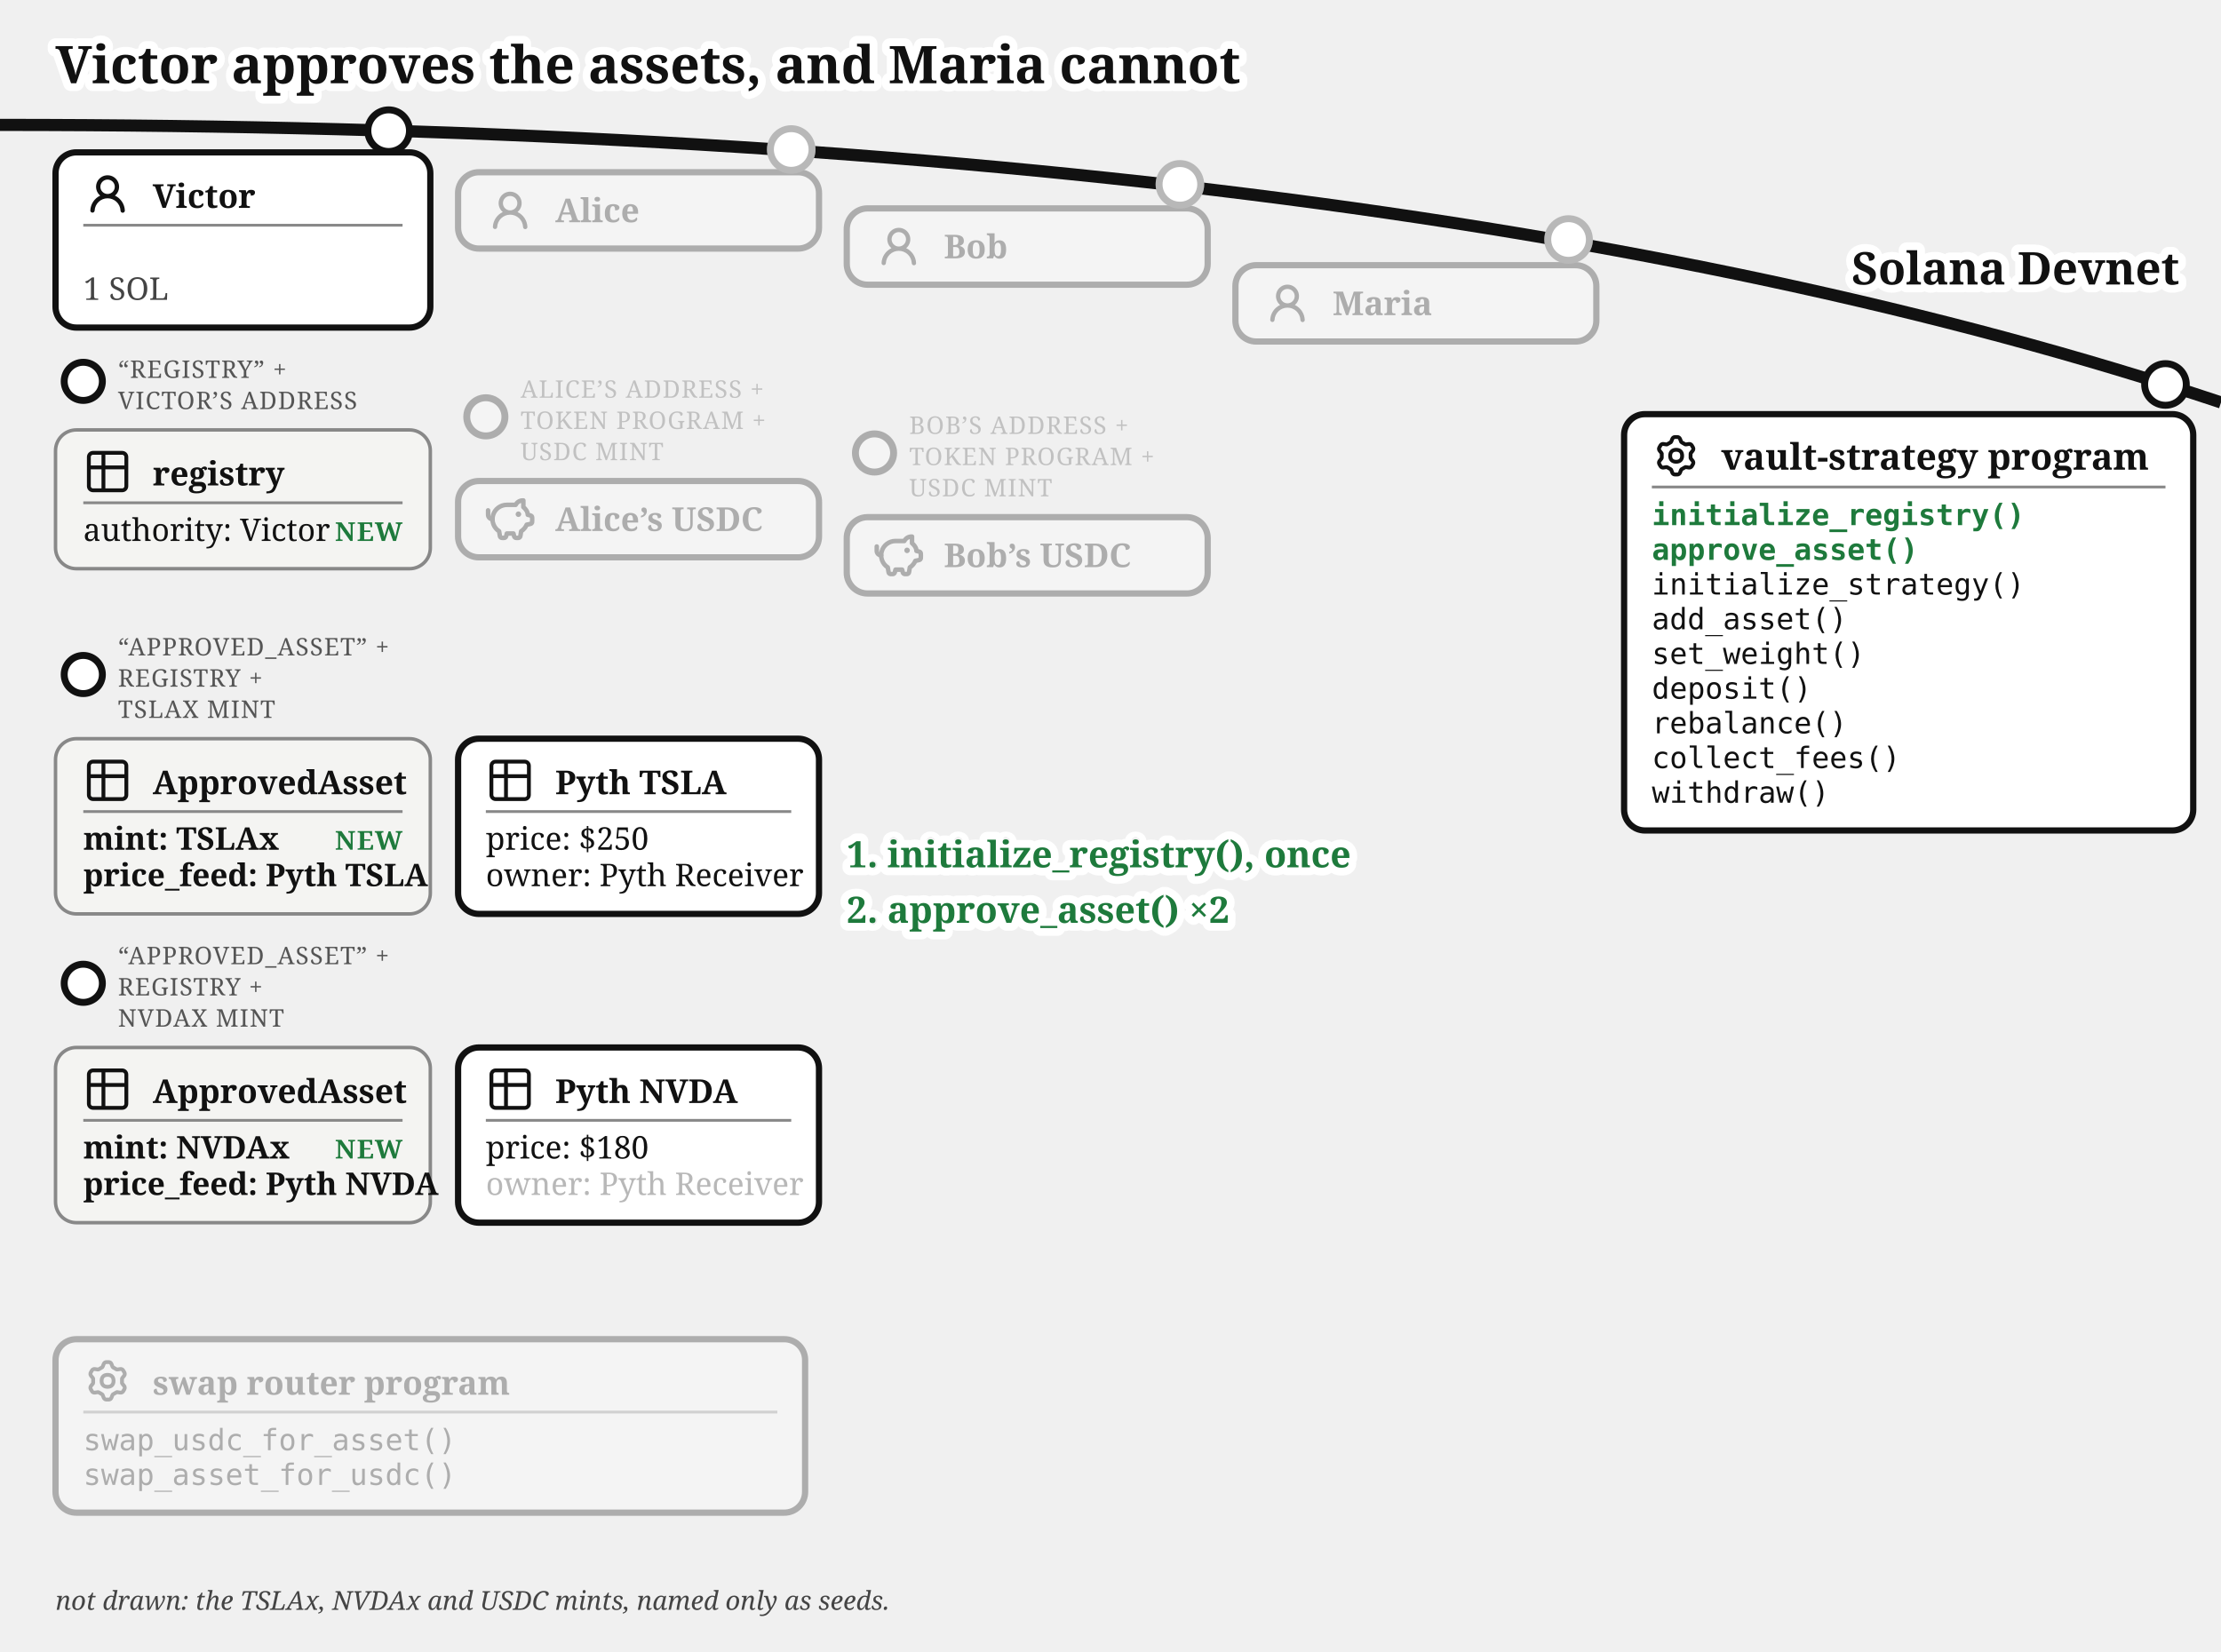
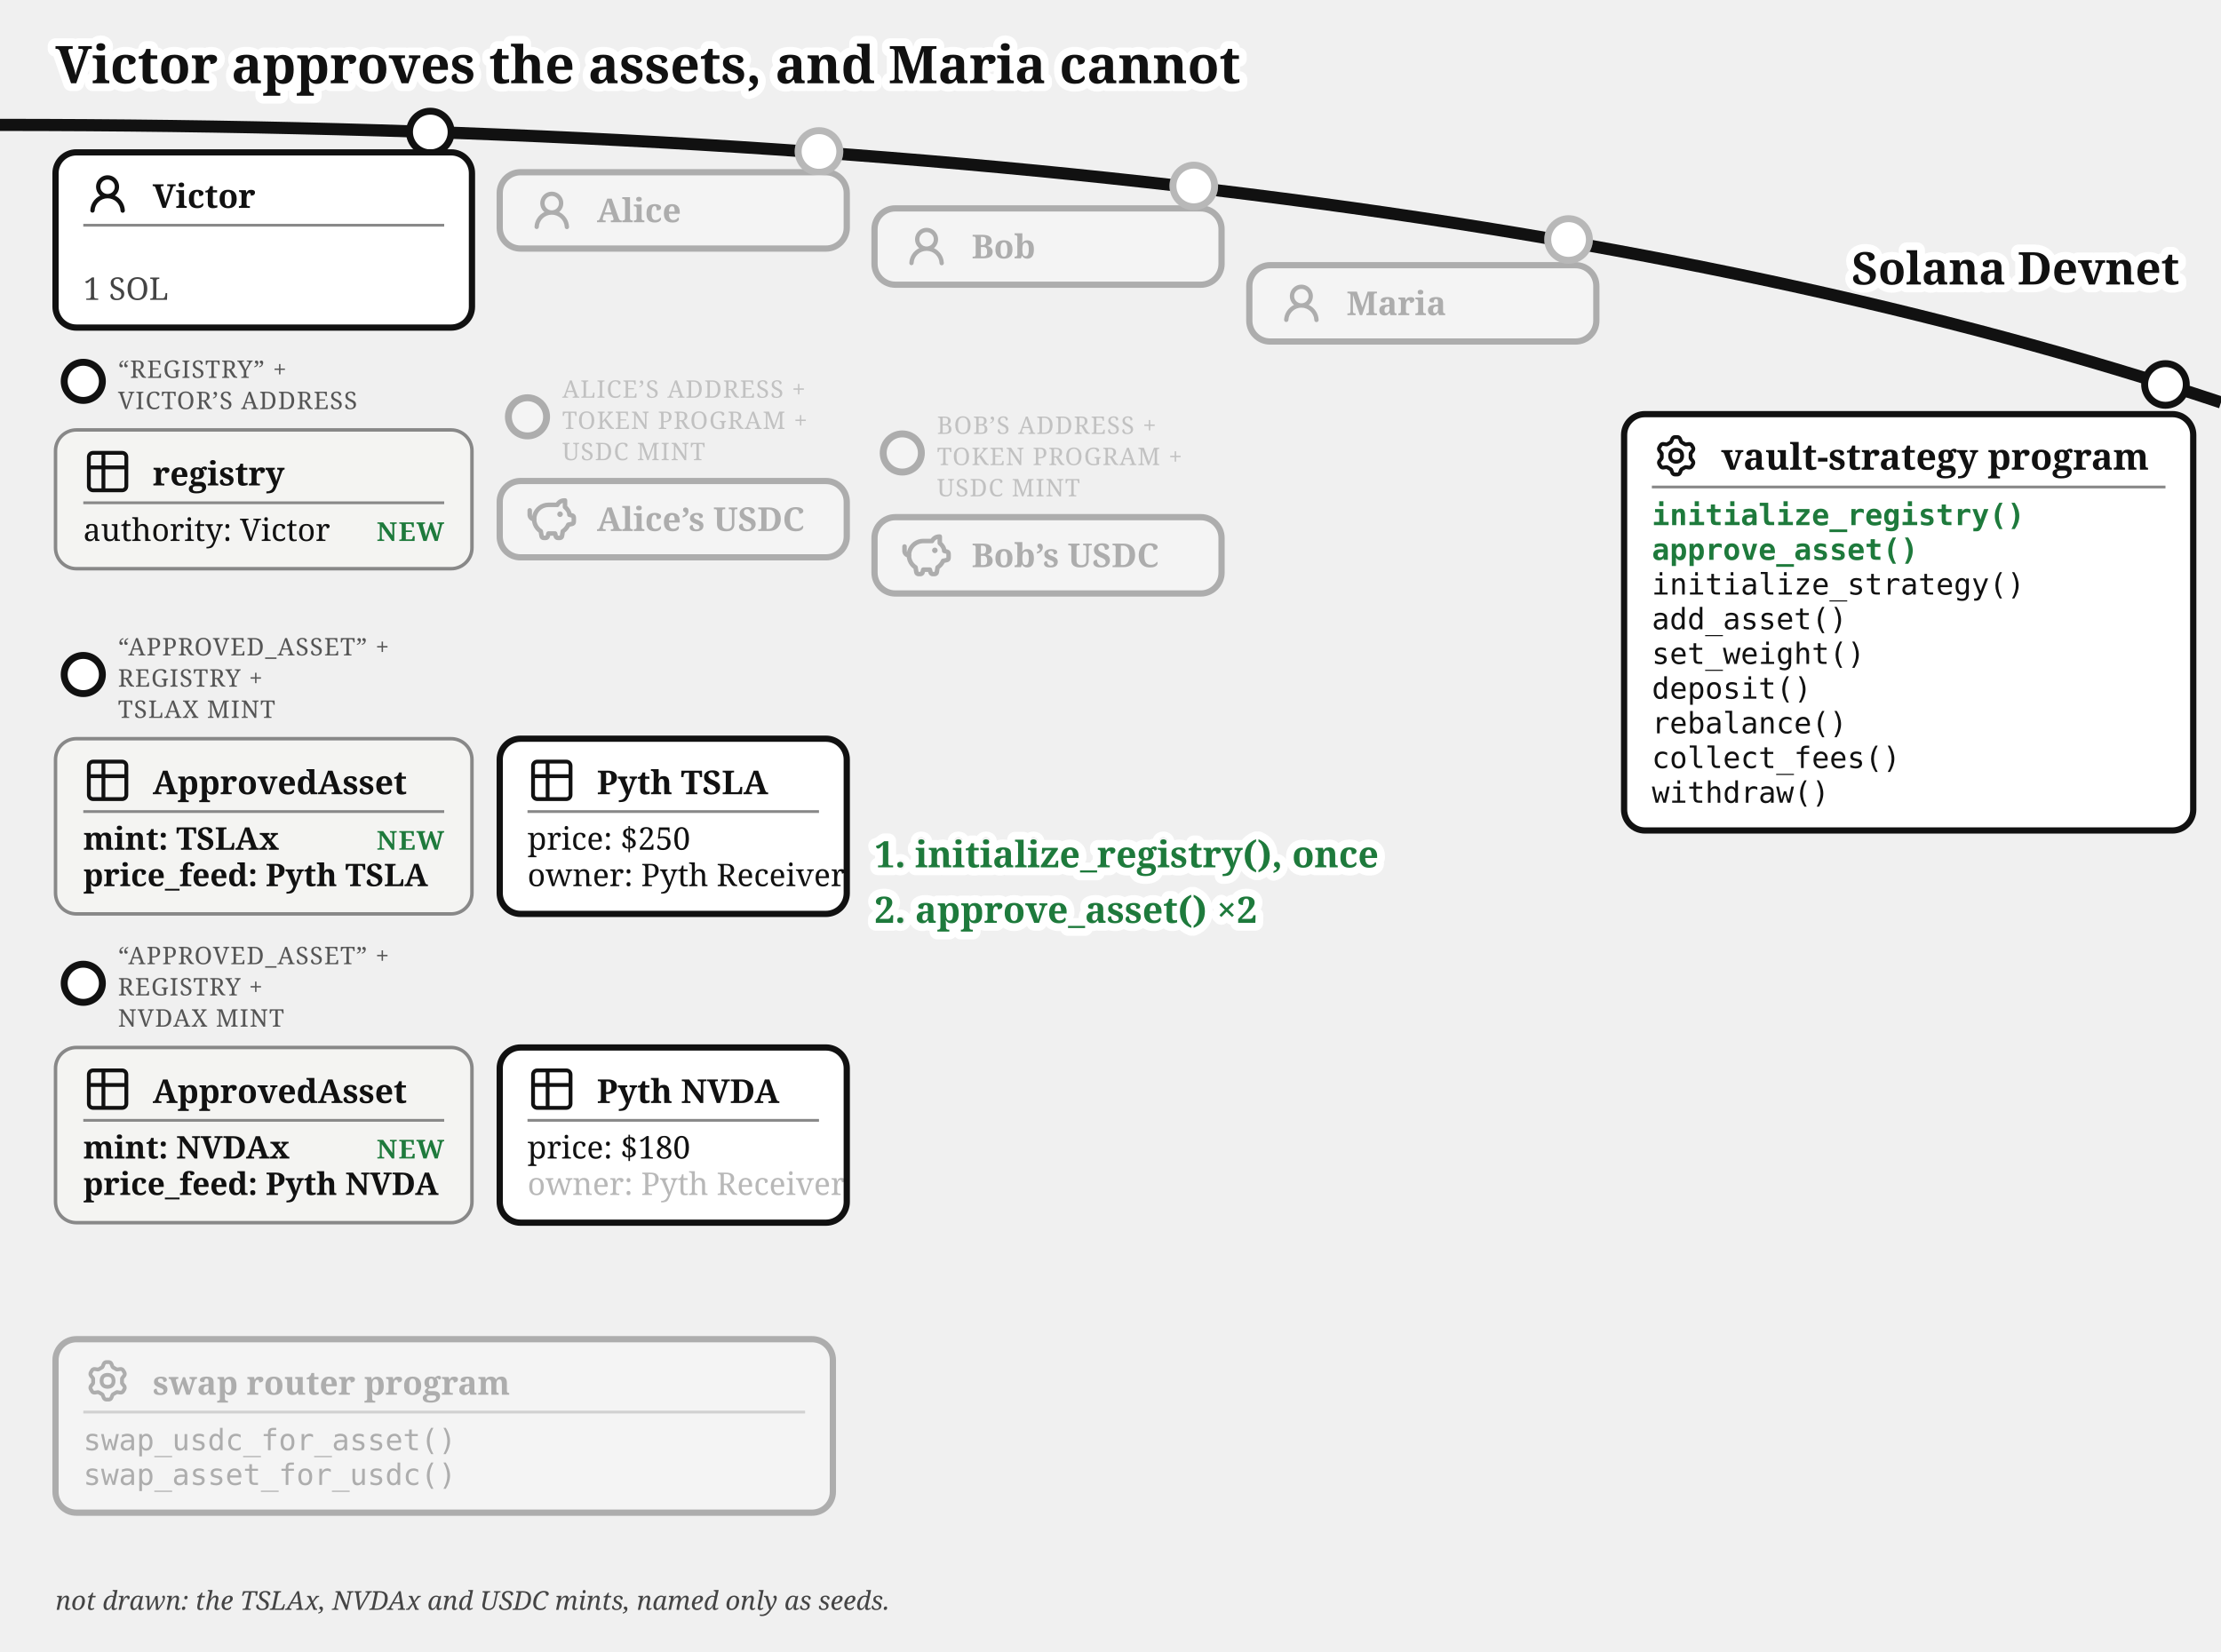
<svg xmlns="http://www.w3.org/2000/svg" viewBox="0 0 640 476" font-family="Gelasio, Georgia, serif" fill="#111">
  <text stroke="#fff" stroke-width="4.5" paint-order="stroke" stroke-linejoin="round" x="16" y="24" font-size="15" font-weight="bold">Victor approves the assets, and Maria cannot</text>
  <path d="M 0,36 Q 400,36 640,116" fill="none" stroke="#111" stroke-width="3.5" />
  <text stroke="#fff" stroke-width="4.5" paint-order="stroke" stroke-linejoin="round" x="628" y="82" font-size="13" fill="#111" font-weight="bold" text-anchor="end">Solana Devnet</text>
  <g>
-     <circle cx="112" cy="37.663" r="6" fill="#fff" stroke="#111" stroke-width="2" />
-     <rect x="16" y="43.917" width="108" height="50.5" rx="6" fill="#fff" stroke="#111" stroke-width="1.8" />
+     <circle cx="124" cy="38.051" r="6" fill="#fff" stroke="#111" stroke-width="2" />
+     <rect x="16" y="43.917" width="120" height="50.5" rx="6" fill="#fff" stroke="#111" stroke-width="1.8" />
    <g transform="translate(24,48.9168)">
      <g transform="translate(0.36,0.767) scale(0.8301)" fill="#111">
        <path d="M10.561 8.073a6 6 0 0 1 3.432 5.142a.75.75 0 1 1-1.498.07a4.5 4.5 0 0 0-8.99 0a.75.75 0 0 1-1.498-.07a6 6 0 0 1 3.431-5.142a3.999 3.999 0 1 1 5.123 0M10.5 5a2.5 2.5 0 1 0-5 0a2.5 2.5 0 0 0 5 0" />
      </g>
    </g>
    <text x="44" y="59.917" font-size="9.5" font-weight="bold">Victor</text>
-     <line x1="24" y1="64.917" x2="116" y2="64.917" stroke="#888" stroke-width="0.8" />
+     <line x1="24" y1="64.917" x2="128" y2="64.917" stroke="#888" stroke-width="0.8" />
    <text x="24" y="86.417" font-size="9" fill="#444">1 SOL</text>
  </g>
  <g>
    <circle cx="24" cy="109.917" r="5.5" fill="#fff" stroke="#111" stroke-width="2" />
    <text x="34" y="108.917" font-size="7" letter-spacing="0.3" fill="#555">“REGISTRY” +</text>
    <text x="34" y="117.917" font-size="7" letter-spacing="0.3" fill="#555">VICTOR’S ADDRESS</text>
-     <rect x="16" y="123.917" width="108" height="40" rx="6" fill="#f4f4f2" stroke="#888" />
+     <rect x="16" y="123.917" width="120" height="40" rx="6" fill="#f4f4f2" stroke="#888" />
    <g transform="translate(24,128.917)">
      <g transform="translate(-0.195,-0.195) scale(0.6)" fill="none" stroke="#111" stroke-linecap="round" stroke-linejoin="round" stroke-width="1.843">
        <path d="M3 5a2 2 0 0 1 2-2h14a2 2 0 0 1 2 2v14a2 2 0 0 1-2 2H5a2 2 0 0 1-2-2zm0 5h18M10 3v18" />
      </g>
    </g>
    <text x="44" y="139.917" font-size="9.5" font-weight="bold">registry</text>
-     <line x1="24" y1="144.917" x2="116" y2="144.917" stroke="#888" stroke-width="0.8" />
+     <line x1="24" y1="144.917" x2="128" y2="144.917" stroke="#888" stroke-width="0.8" />
    <text x="24" y="155.917" font-size="9">authority: Victor</text>
-     <text x="116" y="155.917" font-size="7.5" letter-spacing="0.4" font-weight="bold" fill="#1e7a3c" text-anchor="end">NEW</text>
+     <text x="128" y="155.917" font-size="7.5" letter-spacing="0.4" font-weight="bold" fill="#1e7a3c" text-anchor="end">NEW</text>
  </g>
  <g>
    <circle cx="24" cy="194.417" r="5.5" fill="#fff" stroke="#111" stroke-width="2" />
    <text x="34" y="188.917" font-size="7" letter-spacing="0.3" fill="#555">“APPROVED_ASSET” +</text>
    <text x="34" y="197.917" font-size="7" letter-spacing="0.3" fill="#555">REGISTRY +</text>
    <text x="34" y="206.917" font-size="7" letter-spacing="0.3" fill="#555">TSLAX MINT</text>
-     <rect x="16" y="212.917" width="108" height="50.5" rx="6" fill="#f4f4f2" stroke="#888" />
+     <rect x="16" y="212.917" width="120" height="50.5" rx="6" fill="#f4f4f2" stroke="#888" />
    <g transform="translate(24,217.917)">
      <g transform="translate(-0.195,-0.195) scale(0.6)" fill="none" stroke="#111" stroke-linecap="round" stroke-linejoin="round" stroke-width="1.843">
        <path d="M3 5a2 2 0 0 1 2-2h14a2 2 0 0 1 2 2v14a2 2 0 0 1-2 2H5a2 2 0 0 1-2-2zm0 5h18M10 3v18" />
      </g>
    </g>
    <text x="44" y="228.917" font-size="9.5" font-weight="bold">ApprovedAsset</text>
-     <line x1="24" y1="233.917" x2="116" y2="233.917" stroke="#888" stroke-width="0.8" />
+     <line x1="24" y1="233.917" x2="128" y2="233.917" stroke="#888" stroke-width="0.8" />
    <text x="24" y="244.917" font-size="9" font-weight="bold">mint: TSLAx</text>
    <text x="24" y="255.417" font-size="9" font-weight="bold">price_feed: Pyth TSLA</text>
-     <text x="116" y="244.917" font-size="7.5" letter-spacing="0.4" font-weight="bold" fill="#1e7a3c" text-anchor="end">NEW</text>
+     <text x="128" y="244.917" font-size="7.5" letter-spacing="0.4" font-weight="bold" fill="#1e7a3c" text-anchor="end">NEW</text>
  </g>
  <g>
    <circle cx="24" cy="283.417" r="5.5" fill="#fff" stroke="#111" stroke-width="2" />
    <text x="34" y="277.917" font-size="7" letter-spacing="0.3" fill="#555">“APPROVED_ASSET” +</text>
    <text x="34" y="286.917" font-size="7" letter-spacing="0.3" fill="#555">REGISTRY +</text>
    <text x="34" y="295.917" font-size="7" letter-spacing="0.3" fill="#555">NVDAX MINT</text>
-     <rect x="16" y="301.917" width="108" height="50.5" rx="6" fill="#f4f4f2" stroke="#888" />
+     <rect x="16" y="301.917" width="120" height="50.5" rx="6" fill="#f4f4f2" stroke="#888" />
    <g transform="translate(24,306.917)">
      <g transform="translate(-0.195,-0.195) scale(0.6)" fill="none" stroke="#111" stroke-linecap="round" stroke-linejoin="round" stroke-width="1.843">
        <path d="M3 5a2 2 0 0 1 2-2h14a2 2 0 0 1 2 2v14a2 2 0 0 1-2 2H5a2 2 0 0 1-2-2zm0 5h18M10 3v18" />
      </g>
    </g>
    <text x="44" y="317.917" font-size="9.5" font-weight="bold">ApprovedAsset</text>
-     <line x1="24" y1="322.917" x2="116" y2="322.917" stroke="#888" stroke-width="0.8" />
+     <line x1="24" y1="322.917" x2="128" y2="322.917" stroke="#888" stroke-width="0.8" />
    <text x="24" y="333.917" font-size="9" font-weight="bold">mint: NVDAx</text>
    <text x="24" y="344.417" font-size="9" font-weight="bold">price_feed: Pyth NVDA</text>
-     <text x="116" y="333.917" font-size="7.5" letter-spacing="0.4" font-weight="bold" fill="#1e7a3c" text-anchor="end">NEW</text>
+     <text x="128" y="333.917" font-size="7.5" letter-spacing="0.4" font-weight="bold" fill="#1e7a3c" text-anchor="end">NEW</text>
  </g>
  <g>
-     <rect x="132" y="212.917" width="104" height="50.5" rx="6" fill="#fff" stroke="#111" stroke-width="1.8" />
-     <g transform="translate(140,217.917)">
+     <rect x="144" y="212.917" width="100" height="50.5" rx="6" fill="#fff" stroke="#111" stroke-width="1.8" />
+     <g transform="translate(152,217.917)">
      <g transform="translate(-0.195,-0.195) scale(0.6)" fill="none" stroke="#111" stroke-linecap="round" stroke-linejoin="round" stroke-width="1.843">
        <path d="M3 5a2 2 0 0 1 2-2h14a2 2 0 0 1 2 2v14a2 2 0 0 1-2 2H5a2 2 0 0 1-2-2zm0 5h18M10 3v18" />
      </g>
    </g>
-     <text x="160" y="228.917" font-size="9.5" font-weight="bold">Pyth TSLA</text>
-     <line x1="140" y1="233.917" x2="228" y2="233.917" stroke="#888" stroke-width="0.8" />
-     <text x="140" y="244.917" font-size="9">price: $250</text>
+     <text x="172" y="228.917" font-size="9.5" font-weight="bold">Pyth TSLA</text>
+     <line x1="152" y1="233.917" x2="236" y2="233.917" stroke="#888" stroke-width="0.8" />
+     <text x="152" y="244.917" font-size="9">price: $250</text>
  </g>
  <g>
-     <text x="140" y="255.417" font-size="9">owner: Pyth Receiver</text>
-     <rect x="132" y="301.917" width="104" height="50.5" rx="6" fill="#fff" stroke="#111" stroke-width="1.8" />
-     <g transform="translate(140,306.917)">
+     <text x="152" y="255.417" font-size="9">owner: Pyth Receiver</text>
+     <rect x="144" y="301.917" width="100" height="50.5" rx="6" fill="#fff" stroke="#111" stroke-width="1.8" />
+     <g transform="translate(152,306.917)">
      <g transform="translate(-0.195,-0.195) scale(0.6)" fill="none" stroke="#111" stroke-linecap="round" stroke-linejoin="round" stroke-width="1.843">
        <path d="M3 5a2 2 0 0 1 2-2h14a2 2 0 0 1 2 2v14a2 2 0 0 1-2 2H5a2 2 0 0 1-2-2zm0 5h18M10 3v18" />
      </g>
    </g>
-     <text x="160" y="317.917" font-size="9.5" font-weight="bold">Pyth NVDA</text>
-     <line x1="140" y1="322.917" x2="228" y2="322.917" stroke="#888" stroke-width="0.8" />
-     <text x="140" y="333.917" font-size="9">price: $180</text>
+     <text x="172" y="317.917" font-size="9.5" font-weight="bold">Pyth NVDA</text>
+     <line x1="152" y1="322.917" x2="236" y2="322.917" stroke="#888" stroke-width="0.8" />
+     <text x="152" y="333.917" font-size="9">price: $180</text>
  </g>
-   <circle cx="228" cy="43.091" r="7" fill="#fff" />
+   <circle cx="236" cy="43.656" r="7" fill="#fff" />
  <g opacity="0.3">
-     <circle cx="228" cy="43.091" r="6" fill="#fff" stroke="#111" stroke-width="2" />
-     <text x="140" y="344.417" font-size="9">owner: Pyth Receiver</text>
-     <rect x="132" y="49.644" width="104" height="22" rx="6" fill="#fff" stroke="#111" stroke-width="1.8" />
-     <g transform="translate(140,53.6439)">
+     <circle cx="236" cy="43.656" r="6" fill="#fff" stroke="#111" stroke-width="2" />
+     <text x="152" y="344.417" font-size="9">owner: Pyth Receiver</text>
+     <rect x="144" y="49.644" width="100" height="22" rx="6" fill="#fff" stroke="#111" stroke-width="1.8" />
+     <g transform="translate(152,53.6439)">
      <g transform="translate(0.36,0.767) scale(0.8301)" fill="#111">
        <path d="M10.561 8.073a6 6 0 0 1 3.432 5.142a.75.75 0 1 1-1.498.07a4.5 4.5 0 0 0-8.99 0a.75.75 0 0 1-1.498-.07a6 6 0 0 1 3.431-5.142a3.999 3.999 0 1 1 5.123 0M10.5 5a2.5 2.5 0 1 0-5 0a2.5 2.5 0 0 0 5 0" />
      </g>
    </g>
-     <text x="160" y="64.044" font-size="9.5" font-weight="bold">Alice</text>
+     <text x="172" y="64.044" font-size="9.5" font-weight="bold">Alice</text>
  </g>
  <g opacity="0.3">
-     <circle cx="140" cy="120.144" r="5.5" fill="#fff" stroke="#111" stroke-width="2" />
-     <text x="150" y="114.644" font-size="7" letter-spacing="0.3" fill="#555">ALICE’S ADDRESS +</text>
-     <text x="150" y="123.644" font-size="7" letter-spacing="0.3" fill="#555">TOKEN PROGRAM +</text>
-     <text x="150" y="132.644" font-size="7" letter-spacing="0.3" fill="#555">USDC MINT</text>
-     <rect x="132" y="138.644" width="104" height="22" rx="6" fill="#fff" stroke="#111" stroke-width="1.8" />
-     <g transform="translate(140,142.644)">
+     <circle cx="152" cy="120.144" r="5.5" fill="#fff" stroke="#111" stroke-width="2" />
+     <text x="162" y="114.644" font-size="7" letter-spacing="0.3" fill="#555">ALICE’S ADDRESS +</text>
+     <text x="162" y="123.644" font-size="7" letter-spacing="0.3" fill="#555">TOKEN PROGRAM +</text>
+     <text x="162" y="132.644" font-size="7" letter-spacing="0.3" fill="#555">USDC MINT</text>
+     <rect x="144" y="138.644" width="100" height="22" rx="6" fill="#fff" stroke="#111" stroke-width="1.8" />
+     <g transform="translate(152,142.644)">
      <g transform="translate(-0.624,-0.624) scale(0.6353)" fill="none" stroke="#111" stroke-linecap="round" stroke-linejoin="round" stroke-width="2.047">
        <path d="M14.5 5.5h-4A6.5 6.5 0 0 0 7 17.478l.288 1.738c.07.423.105.635.202.798a1 1 0 0 0 .49.416c.178.07.392.07.822.07c.397 0 .596 0 .764-.062a1 1 0 0 0 .479-.374c.1-.148.15-.34.246-.727l.209-.837h3l.21.837c.096.386.144.58.245.727a1 1 0 0 0 .479.374c.168.062.367.062.764.062c.43 0 .644 0 .821-.07a1 1 0 0 0 .49-.416c.098-.163.133-.375.203-.798L17 17.478a6.5 6.5 0 0 0 2.502-2.978l.89-.178c.77-.154 1.155-.231 1.381-.508c.227-.276.227-.669.227-1.453v-.3c0-.75 0-1.124-.212-1.396c-.212-.27-.575-.362-1.303-.544L20 10c0-1.5-1.167-2.833-2-3.5v-3h-.264c-1.37 0-2.623.774-3.236 2" />
        <path d="M15.875 9.75h-.125m.25 0a.25.25 0 1 1-.5 0a.25.25 0 0 1 .5 0M2 8v2a2 2 0 0 0 2 2" />
      </g>
    </g>
-     <text x="160" y="153.044" font-size="9.5" font-weight="bold">Alice’s USDC</text>
+     <text x="172" y="153.044" font-size="9.5" font-weight="bold">Alice’s USDC</text>
  </g>
-   <circle cx="340" cy="53.138" r="7" fill="#fff" />
+   <circle cx="344" cy="53.604" r="7" fill="#fff" />
  <g opacity="0.3">
-     <circle cx="340" cy="53.138" r="6" fill="#fff" stroke="#111" stroke-width="2" />
-     <rect x="244" y="60.062" width="104" height="22" rx="6" fill="#fff" stroke="#111" stroke-width="1.8" />
-     <g transform="translate(252,64.0617)">
+     <circle cx="344" cy="53.604" r="6" fill="#fff" stroke="#111" stroke-width="2" />
+     <rect x="252" y="60.062" width="100" height="22" rx="6" fill="#fff" stroke="#111" stroke-width="1.8" />
+     <g transform="translate(260,64.0617)">
      <g transform="translate(0.36,0.767) scale(0.8301)" fill="#111">
        <path d="M10.561 8.073a6 6 0 0 1 3.432 5.142a.75.75 0 1 1-1.498.07a4.5 4.5 0 0 0-8.99 0a.75.75 0 0 1-1.498-.07a6 6 0 0 1 3.431-5.142a3.999 3.999 0 1 1 5.123 0M10.5 5a2.5 2.5 0 1 0-5 0a2.5 2.5 0 0 0 5 0" />
      </g>
    </g>
-     <text x="272" y="74.462" font-size="9.5" font-weight="bold">Bob</text>
+     <text x="280" y="74.462" font-size="9.5" font-weight="bold">Bob</text>
  </g>
  <g opacity="0.3">
-     <circle cx="252" cy="130.562" r="5.5" fill="#fff" stroke="#111" stroke-width="2" />
-     <text x="262" y="125.062" font-size="7" letter-spacing="0.3" fill="#555">BOB’S ADDRESS +</text>
-     <text x="262" y="134.062" font-size="7" letter-spacing="0.3" fill="#555">TOKEN PROGRAM +</text>
-     <text x="262" y="143.062" font-size="7" letter-spacing="0.3" fill="#555">USDC MINT</text>
-     <rect x="244" y="149.062" width="104" height="22" rx="6" fill="#fff" stroke="#111" stroke-width="1.8" />
-     <g transform="translate(252,153.062)">
+     <circle cx="260" cy="130.562" r="5.5" fill="#fff" stroke="#111" stroke-width="2" />
+     <text x="270" y="125.062" font-size="7" letter-spacing="0.3" fill="#555">BOB’S ADDRESS +</text>
+     <text x="270" y="134.062" font-size="7" letter-spacing="0.3" fill="#555">TOKEN PROGRAM +</text>
+     <text x="270" y="143.062" font-size="7" letter-spacing="0.3" fill="#555">USDC MINT</text>
+     <rect x="252" y="149.062" width="100" height="22" rx="6" fill="#fff" stroke="#111" stroke-width="1.8" />
+     <g transform="translate(260,153.062)">
      <g transform="translate(-0.624,-0.624) scale(0.6353)" fill="none" stroke="#111" stroke-linecap="round" stroke-linejoin="round" stroke-width="2.047">
        <path d="M14.5 5.5h-4A6.5 6.5 0 0 0 7 17.478l.288 1.738c.07.423.105.635.202.798a1 1 0 0 0 .49.416c.178.07.392.07.822.07c.397 0 .596 0 .764-.062a1 1 0 0 0 .479-.374c.1-.148.15-.34.246-.727l.209-.837h3l.21.837c.096.386.144.58.245.727a1 1 0 0 0 .479.374c.168.062.367.062.764.062c.43 0 .644 0 .821-.07a1 1 0 0 0 .49-.416c.098-.163.133-.375.203-.798L17 17.478a6.5 6.5 0 0 0 2.502-2.978l.89-.178c.77-.154 1.155-.231 1.381-.508c.227-.276.227-.669.227-1.453v-.3c0-.75 0-1.124-.212-1.396c-.212-.27-.575-.362-1.303-.544L20 10c0-1.5-1.167-2.833-2-3.5v-3h-.264c-1.37 0-2.623.774-3.236 2" />
        <path d="M15.875 9.75h-.125m.25 0a.25.25 0 1 1-.5 0a.25.25 0 0 1 .5 0M2 8v2a2 2 0 0 0 2 2" />
      </g>
    </g>
-     <text x="272" y="163.462" font-size="9.5" font-weight="bold">Bob’s USDC</text>
+     <text x="280" y="163.462" font-size="9.5" font-weight="bold">Bob’s USDC</text>
  </g>
  <circle cx="452" cy="69.033" r="7" fill="#fff" />
  <g opacity="0.3">
    <circle cx="452" cy="69.033" r="6" fill="#fff" stroke="#111" stroke-width="2" />
-     <rect x="356" y="76.436" width="104" height="22" rx="6" fill="#fff" stroke="#111" stroke-width="1.8" />
-     <g transform="translate(364,80.4364)">
+     <rect x="360" y="76.436" width="100" height="22" rx="6" fill="#fff" stroke="#111" stroke-width="1.8" />
+     <g transform="translate(368,80.4364)">
      <g transform="translate(0.36,0.767) scale(0.8301)" fill="#111">
        <path d="M10.561 8.073a6 6 0 0 1 3.432 5.142a.75.75 0 1 1-1.498.07a4.5 4.5 0 0 0-8.99 0a.75.75 0 0 1-1.498-.07a6 6 0 0 1 3.431-5.142a3.999 3.999 0 1 1 5.123 0M10.5 5a2.5 2.5 0 1 0-5 0a2.5 2.5 0 0 0 5 0" />
      </g>
    </g>
-     <text x="384" y="90.836" font-size="9.5" font-weight="bold">Maria</text>
+     <text x="388" y="90.836" font-size="9.5" font-weight="bold">Maria</text>
  </g>
  <g>
    <circle cx="624" cy="110.812" r="6" fill="#fff" stroke="#111" stroke-width="2" />
    <rect x="468" y="119.37" width="164" height="120" rx="6" fill="#fff" stroke="#111" stroke-width="1.8" />
    <g transform="translate(476,124.37)">
      <g transform="translate(0.951,0.952) scale(0.864)" fill="none" stroke="#111" stroke-linecap="round" stroke-linejoin="round" stroke-width="1.28">
        <path d="M11.808 7.727c0 .05.017.1.048.14l.667.84a.96.96 0 0 1 .082 1.08l-.392.676a.96.96 0 0 1-.975.47l-1.063-.16a.23.23 0 0 0-.145.027l-1.26.727a.23.23 0 0 0-.096.112l-.392 1a.96.96 0 0 1-.893.611h-.782a.96.96 0 0 1-.893-.61l-.392-1a.23.23 0 0 0-.096-.113L3.967 10.8a.23.23 0 0 0-.145-.028l-1.063.162a.96.96 0 0 1-.976-.47l-.39-.677a.96.96 0 0 1 .08-1.08l.67-.84a.22.22 0 0 0 .05-.14V6.273c0-.05-.018-.1-.05-.14l-.67-.84a.96.96 0 0 1-.08-1.08l.39-.676a.96.96 0 0 1 .976-.47l1.06.16a.23.23 0 0 0 .145-.027l1.262-.73a.23.23 0 0 0 .096-.113l.394-.996A.96.96 0 0 1 6.61.75h.784a.96.96 0 0 1 .893.61l.392.997q.028.075.096.116l1.26.727a.23.23 0 0 0 .145.028l1.062-.162a.96.96 0 0 1 .976.47l.391.677a.96.96 0 0 1-.081 1.08l-.67.84a.22.22 0 0 0-.049.14v1.454Z" />
        <path d="M7 8.996c1.277 0 1.996-.719 1.996-1.996S8.277 5.004 7 5.004S5.004 5.723 5.004 7S5.723 8.996 7 8.996" />
      </g>
    </g>
    <text x="496" y="135.37" font-size="10.5" font-weight="bold">vault-strategy program</text>
    <line x1="476" y1="140.37" x2="624" y2="140.37" stroke="#888" stroke-width="0.8" />
    <text x="476" y="151.37" font-size="8.5" font-family="'DejaVu Sans Mono', Menlo, monospace" font-weight="bold" fill="#1e7a3c">initialize_registry()</text>
    <text x="476" y="161.37" font-size="8.5" font-family="'DejaVu Sans Mono', Menlo, monospace" font-weight="bold" fill="#1e7a3c">approve_asset()</text>
    <text x="476" y="171.37" font-size="8.5" font-family="'DejaVu Sans Mono', Menlo, monospace">initialize_strategy()</text>
    <text x="476" y="181.37" font-size="8.5" font-family="'DejaVu Sans Mono', Menlo, monospace">add_asset()</text>
    <text x="476" y="191.37" font-size="8.5" font-family="'DejaVu Sans Mono', Menlo, monospace">set_weight()</text>
    <text x="476" y="201.37" font-size="8.5" font-family="'DejaVu Sans Mono', Menlo, monospace">deposit()</text>
    <text x="476" y="211.37" font-size="8.5" font-family="'DejaVu Sans Mono', Menlo, monospace">rebalance()</text>
    <text x="476" y="221.37" font-size="8.5" font-family="'DejaVu Sans Mono', Menlo, monospace">collect_fees()</text>
    <text x="476" y="231.37" font-size="8.5" font-family="'DejaVu Sans Mono', Menlo, monospace">withdraw()</text>
  </g>
-   <text stroke="#fff" stroke-width="4.5" paint-order="stroke" stroke-linejoin="round" x="244" y="250" font-size="10.5" fill="#1e7a3c" font-weight="bold" text-anchor="start">1. initialize_registry(), once</text>
-   <text stroke="#fff" stroke-width="4.5" paint-order="stroke" stroke-linejoin="round" x="244" y="266" font-size="10.5" fill="#1e7a3c" font-weight="bold" text-anchor="start">2. approve_asset() ×2</text>
+   <text stroke="#fff" stroke-width="4.5" paint-order="stroke" stroke-linejoin="round" x="252" y="250" font-size="10.5" fill="#1e7a3c" font-weight="bold" text-anchor="start">1. initialize_registry(), once</text>
+   <text stroke="#fff" stroke-width="4.5" paint-order="stroke" stroke-linejoin="round" x="252" y="266" font-size="10.5" fill="#1e7a3c" font-weight="bold" text-anchor="start">2. approve_asset() ×2</text>
  <g transform="translate(0,-90)">
    <g opacity="0.3">
-       <rect x="16" y="476" width="216" height="50" rx="6" fill="#fff" stroke="#111" stroke-width="1.8" />
+       <rect x="16" y="476" width="224" height="50" rx="6" fill="#fff" stroke="#111" stroke-width="1.8" />
      <g transform="translate(24,481)">
        <g transform="translate(0.951,0.952) scale(0.864)" fill="none" stroke="#111" stroke-linecap="round" stroke-linejoin="round" stroke-width="1.28">
          <path d="M11.808 7.727c0 .05.017.1.048.14l.667.84a.96.96 0 0 1 .082 1.08l-.392.676a.96.96 0 0 1-.975.47l-1.063-.16a.23.23 0 0 0-.145.027l-1.26.727a.23.23 0 0 0-.096.112l-.392 1a.96.96 0 0 1-.893.611h-.782a.96.96 0 0 1-.893-.61l-.392-1a.23.23 0 0 0-.096-.113L3.967 10.8a.23.23 0 0 0-.145-.028l-1.063.162a.96.96 0 0 1-.976-.47l-.39-.677a.96.96 0 0 1 .08-1.08l.67-.84a.22.22 0 0 0 .05-.14V6.273c0-.05-.018-.1-.05-.14l-.67-.84a.96.96 0 0 1-.08-1.08l.39-.676a.96.96 0 0 1 .976-.47l1.06.16a.23.23 0 0 0 .145-.027l1.262-.73a.23.23 0 0 0 .096-.113l.394-.996A.96.96 0 0 1 6.61.75h.784a.96.96 0 0 1 .893.61l.392.997q.028.075.096.116l1.26.727a.23.23 0 0 0 .145.028l1.062-.162a.96.96 0 0 1 .976.47l.391.677a.96.96 0 0 1-.081 1.08l-.67.84a.22.22 0 0 0-.049.14v1.454Z" />
          <path d="M7 8.996c1.277 0 1.996-.719 1.996-1.996S8.277 5.004 7 5.004S5.004 5.723 5.004 7S5.723 8.996 7 8.996" />
        </g>
      </g>
      <text x="44" y="492" font-size="9.5" font-weight="bold">swap router program</text>
-       <line x1="24" y1="497" x2="224" y2="497" stroke="#888" stroke-width="0.8" />
+       <line x1="24" y1="497" x2="232" y2="497" stroke="#888" stroke-width="0.8" />
      <text x="24" y="508" font-size="8.5" font-family="'DejaVu Sans Mono', Menlo, monospace">swap_usdc_for_asset()</text>
      <text x="24" y="518" font-size="8.5" font-family="'DejaVu Sans Mono', Menlo, monospace">swap_asset_for_usdc()</text>
    </g>
  </g>
  <text x="16" y="464" font-size="7.5" fill="#444" font-style="italic" text-anchor="start">not drawn: the TSLAx, NVDAx and USDC mints, named only as seeds.</text>
</svg>
